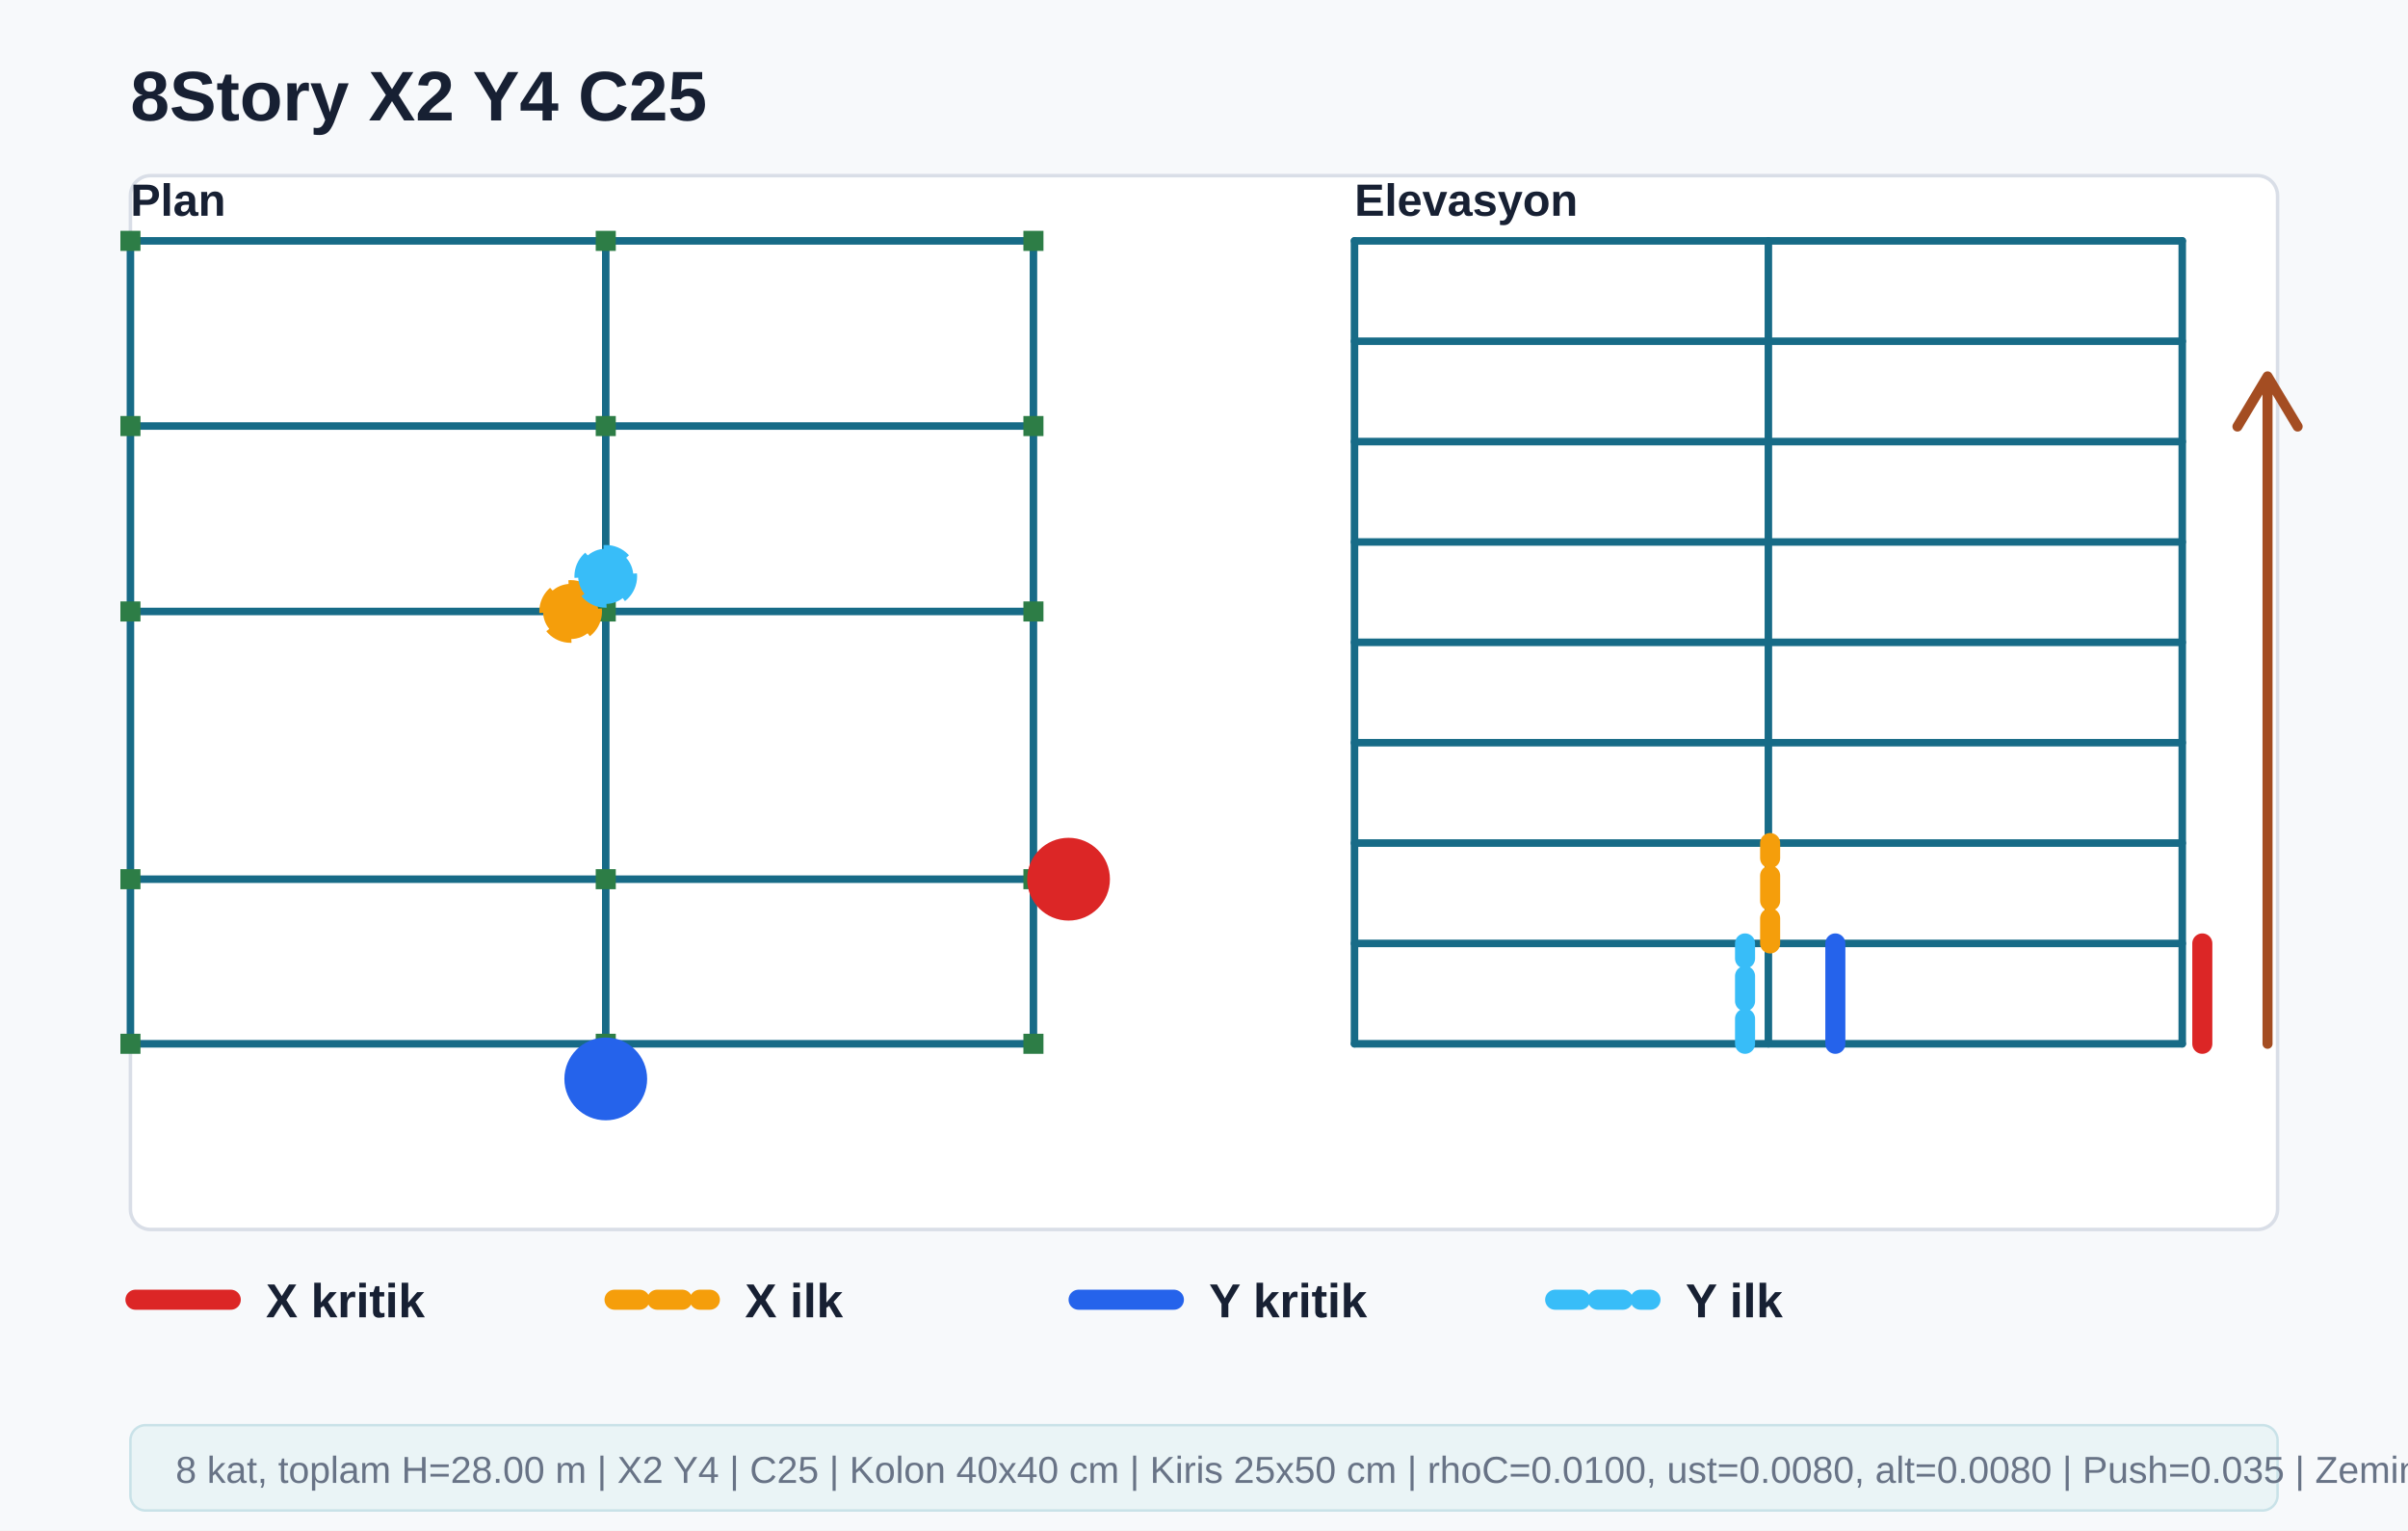
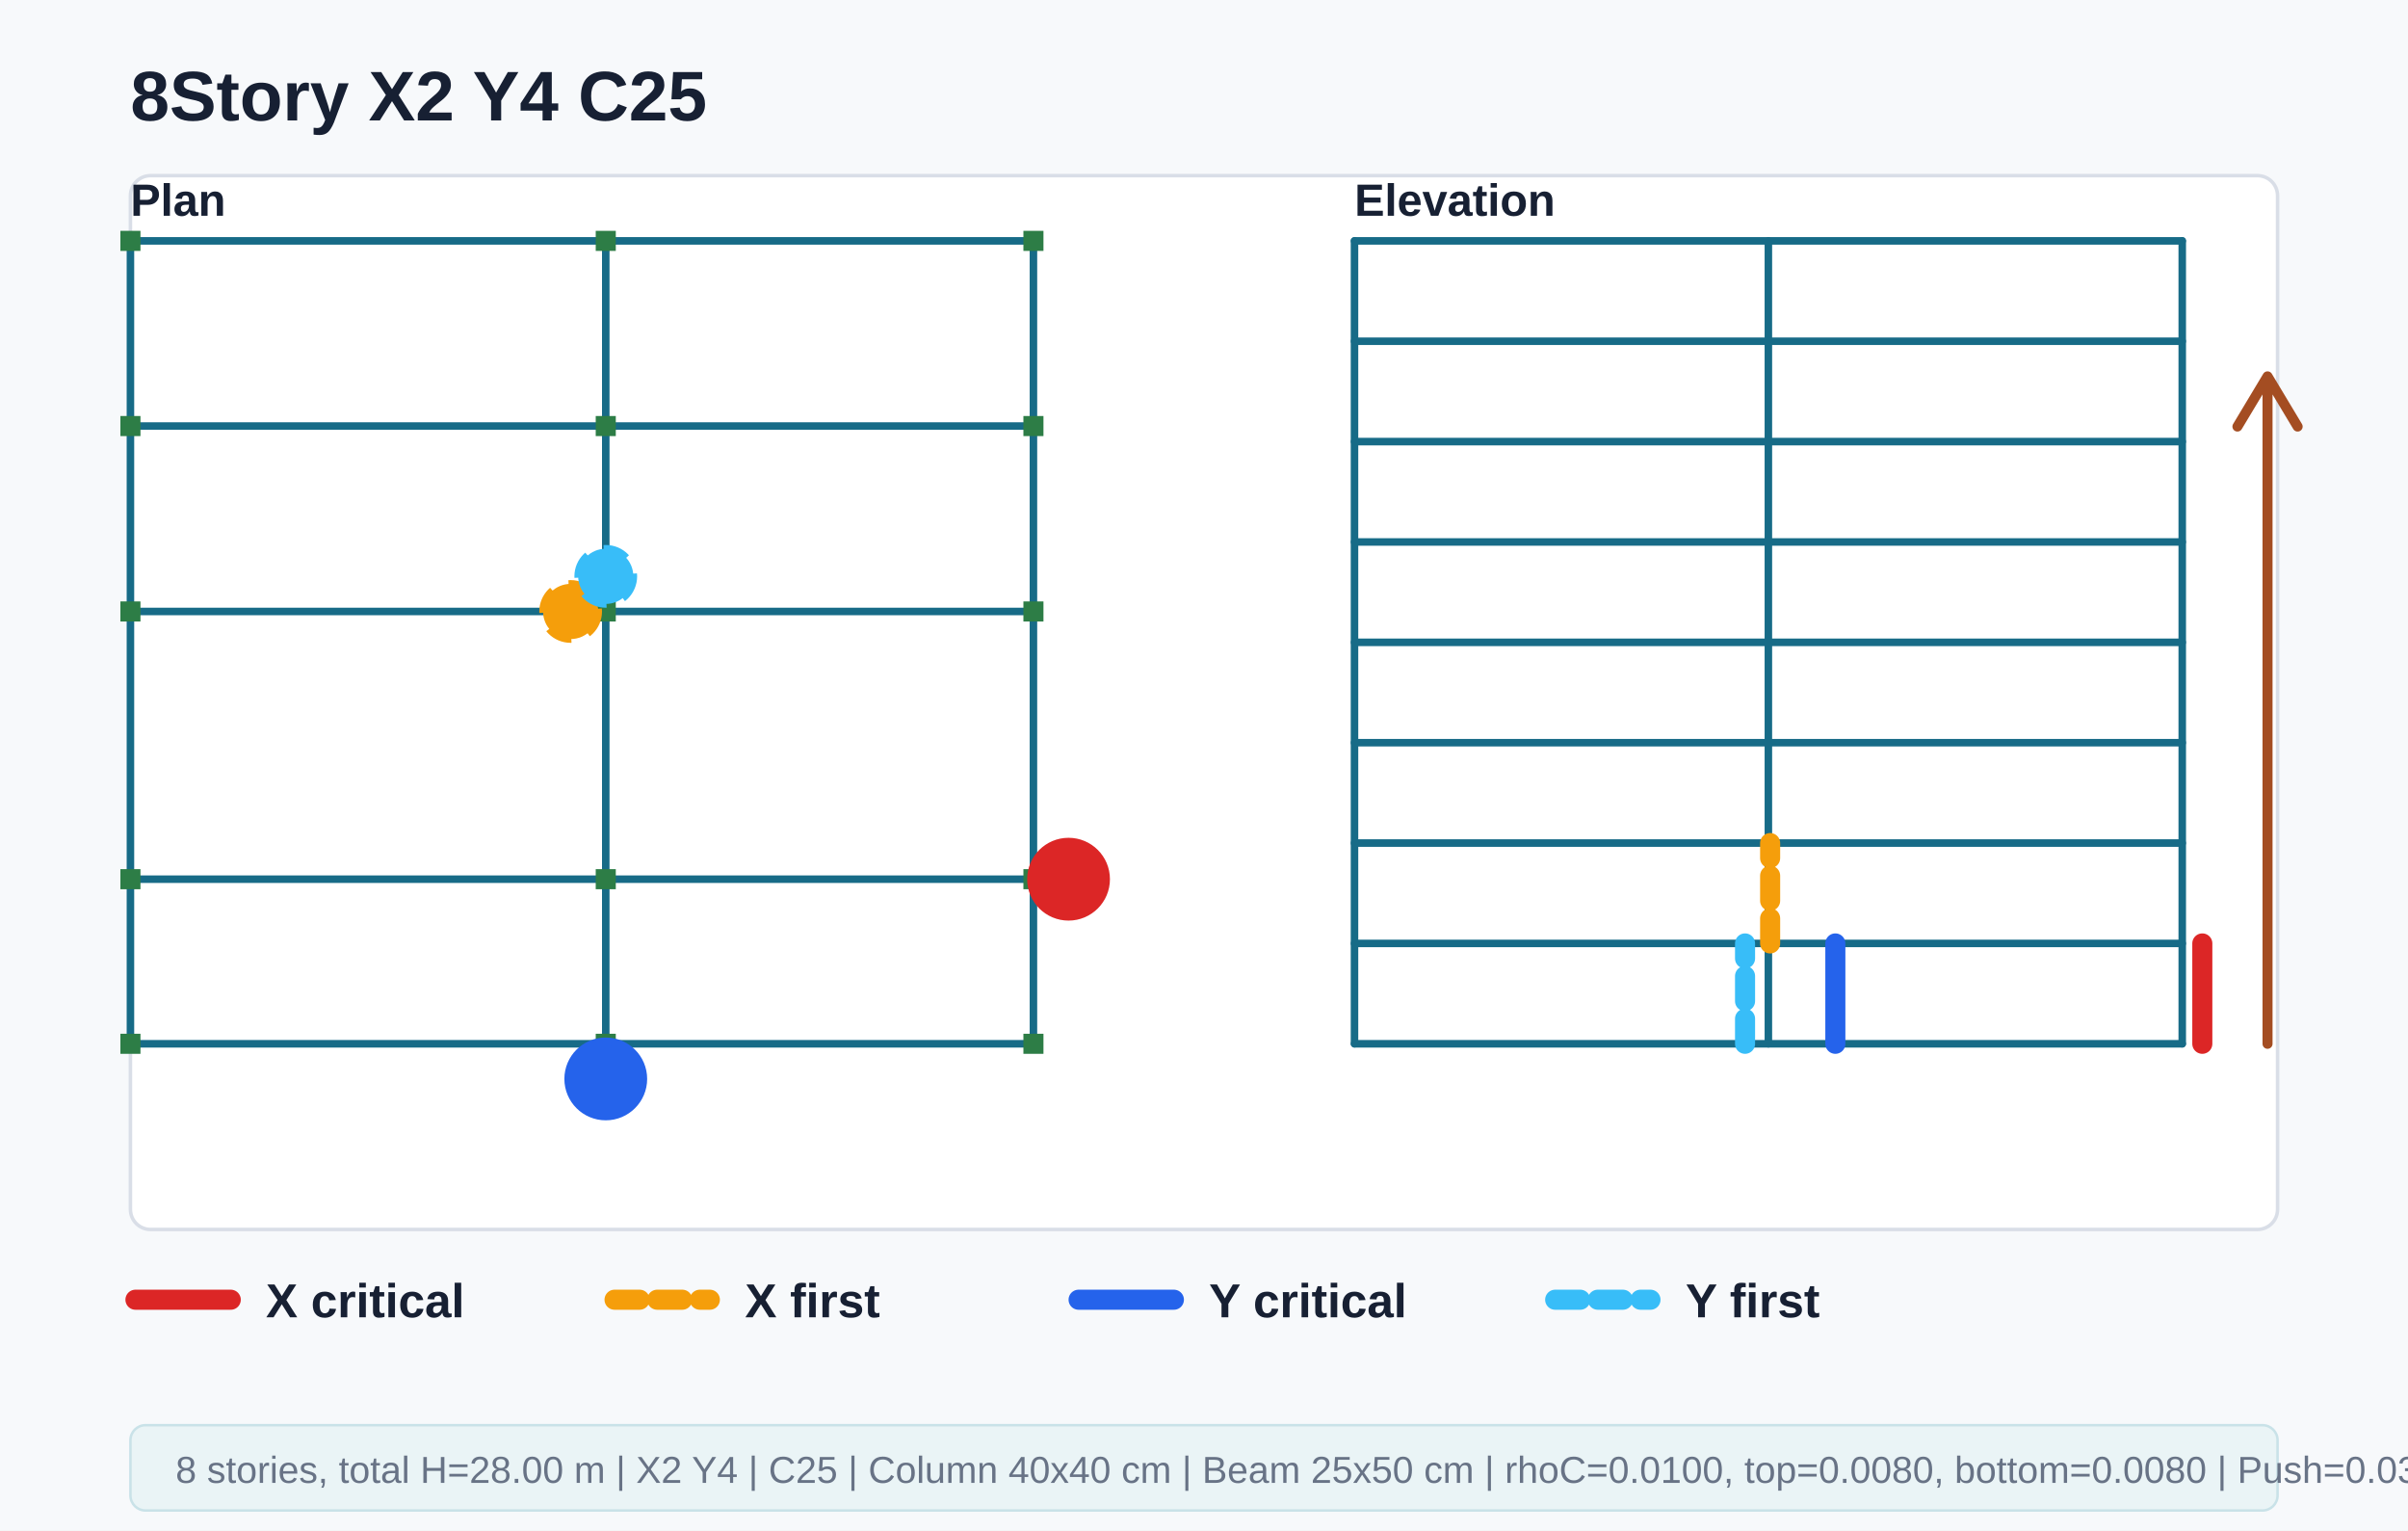
<svg xmlns="http://www.w3.org/2000/svg" width="960" height="610" viewBox="0 0 960 610">
  <style>
    .bg { fill: #f7f9fb; }
    .panel { fill: #ffffff; stroke: #d9dee7; stroke-width: 1.4; }
    .grid { stroke: #176b87; stroke-width: 3; stroke-linecap: round; }
    .joint { fill: #2d7d46; }
    .push { stroke: #a44d22; stroke-width: 4; fill: none; stroke-linecap: round; stroke-linejoin: round; }
    .title { font: 700 28px Segoe UI, Arial, sans-serif; fill: #172033; }
    .label { font: 700 18px Segoe UI, Arial, sans-serif; fill: #172033; }
    .meta { font: 15px Segoe UI, Arial, sans-serif; fill: #687386; }
    .badge { fill: #eaf4f6; stroke: #c9e2e8; }
    .highlight { stroke-width: 8; stroke-linecap: round; fill: none; }
    .marker { stroke: #ffffff; stroke-width: 3; }
    .x-critical { stroke: #dc2626; fill: #dc2626; }
    .x-first { stroke: #f59e0b; fill: #f59e0b; stroke-dasharray: 10 7; }
    .y-critical { stroke: #2563eb; fill: #2563eb; }
    .y-first { stroke: #38bdf8; fill: #38bdf8; stroke-dasharray: 10 7; }
    .legend text { font: 700 19px Segoe UI, Arial, sans-serif; fill: #172033; }
  </style>
  <rect width="100%" height="100%" class="bg" />
  <text x="52" y="48" class="title">8Story X2 Y4 C25</text>
  <rect x="52" y="70" width="856" height="420" rx="8" class="panel" />
  <text x="52" y="86" class="label">Plan</text>
-   <text x="540" y="86" class="label">Elevasyon</text>
+   <text x="540" y="86" class="label">Elevation</text>
  <line x1="52.0" y1="96" x2="52.0" y2="416" class="grid" />
  <line x1="241.5" y1="96" x2="241.5" y2="416" class="grid" />
  <line x1="412.0" y1="96" x2="412.0" y2="416" class="grid" />
  <line x1="52" y1="96.0" x2="412" y2="96.0" class="grid" />
  <line x1="52" y1="169.8" x2="412" y2="169.8" class="grid" />
  <line x1="52" y1="243.7" x2="412" y2="243.7" class="grid" />
  <line x1="52" y1="350.4" x2="412" y2="350.4" class="grid" />
  <line x1="52" y1="416.0" x2="412" y2="416.0" class="grid" />
  <rect x="48.0" y="92.0" width="8" height="8" class="joint" />
  <rect x="48.0" y="165.8" width="8" height="8" class="joint" />
  <rect x="48.0" y="239.7" width="8" height="8" class="joint" />
  <rect x="48.0" y="346.4" width="8" height="8" class="joint" />
  <rect x="48.0" y="412.0" width="8" height="8" class="joint" />
  <rect x="237.5" y="92.0" width="8" height="8" class="joint" />
  <rect x="237.5" y="165.8" width="8" height="8" class="joint" />
  <rect x="237.5" y="239.7" width="8" height="8" class="joint" />
  <rect x="237.5" y="346.4" width="8" height="8" class="joint" />
  <rect x="237.5" y="412.0" width="8" height="8" class="joint" />
  <rect x="408.0" y="92.0" width="8" height="8" class="joint" />
  <rect x="408.0" y="165.8" width="8" height="8" class="joint" />
  <rect x="408.0" y="239.7" width="8" height="8" class="joint" />
  <rect x="408.0" y="346.4" width="8" height="8" class="joint" />
  <rect x="408.0" y="412.0" width="8" height="8" class="joint" />
  <line x1="540.0" y1="96" x2="540.0" y2="416" class="grid" />
  <line x1="705.0" y1="96" x2="705.0" y2="416" class="grid" />
  <line x1="870.0" y1="96" x2="870.0" y2="416" class="grid" />
  <line x1="540" y1="416.0" x2="870" y2="416.0" class="grid" />
  <line x1="540" y1="376.0" x2="870" y2="376.0" class="grid" />
  <line x1="540" y1="336.0" x2="870" y2="336.0" class="grid" />
  <line x1="540" y1="296.0" x2="870" y2="296.0" class="grid" />
  <line x1="540" y1="256.0" x2="870" y2="256.0" class="grid" />
  <line x1="540" y1="216.0" x2="870" y2="216.0" class="grid" />
  <line x1="540" y1="176.0" x2="870" y2="176.0" class="grid" />
  <line x1="540" y1="136.0" x2="870" y2="136.0" class="grid" />
  <line x1="540" y1="96.0" x2="870" y2="96.0" class="grid" />
  <circle cx="426.0" cy="350.4" r="15" class="marker x-critical" />
  <line x1="878.0" y1="416.0" x2="878.0" y2="376.0" class="highlight x-critical" />
  <circle cx="227.5" cy="243.7" r="11" class="marker x-first" />
  <line x1="705.7" y1="376.0" x2="705.7" y2="336.0" class="highlight x-first" />
  <circle cx="241.5" cy="430.0" r="15" class="marker y-critical" />
  <line x1="731.7" y1="416.0" x2="731.7" y2="376.0" class="highlight y-critical" />
  <circle cx="241.5" cy="229.7" r="11" class="marker y-first" />
  <line x1="695.7" y1="416.0" x2="695.7" y2="376.0" class="highlight y-first" />
  <path d="M 904.0 416.0 L 904.0 150.0 L 892.0 170.0 M 904.0 150.0 L 916.0 170.0" class="push" />
  <g class="legend">
    <line x1="54" y1="518" x2="92" y2="518" class="highlight x-critical" />
-     <text x="106" y="525">X kritik</text>
+     <text x="106" y="525">X critical</text>
    <line x1="245" y1="518" x2="283" y2="518" class="highlight x-first" />
-     <text x="297" y="525">X ilk</text>
+     <text x="297" y="525">X first</text>
    <line x1="430" y1="518" x2="468" y2="518" class="highlight y-critical" />
-     <text x="482" y="525">Y kritik</text>
+     <text x="482" y="525">Y critical</text>
    <line x1="620" y1="518" x2="658" y2="518" class="highlight y-first" />
-     <text x="672" y="525">Y ilk</text>
+     <text x="672" y="525">Y first</text>
  </g>
  <rect x="52" y="568" width="856" height="34" rx="6" class="badge" />
  <text x="70" y="591" class="meta">
-     8 kat, toplam H=28.00 m | X2 Y4 | C25 | Kolon 40x40 cm | Kiris 25x50 cm | rhoC=0.0100, ust=0.0080, alt=0.0080 | Push=0.035 | Zemin ZE | ks=12000 kN/m3 | Radye=0.50 m rhoR=0.0040 | Doseme=0.18 m rhoS=0.0040
+     8 stories, total H=28.00 m | X2 Y4 | C25 | Column 40x40 cm | Beam 25x50 cm | rhoC=0.0100, top=0.0080, bottom=0.0080 | Push=0.035 | Soil ZE | ks=12000 kN/m3 | Raft=0.50 m rhoR=0.0040 | Slab=0.18 m rhoS=0.0040
  </text>
</svg>
